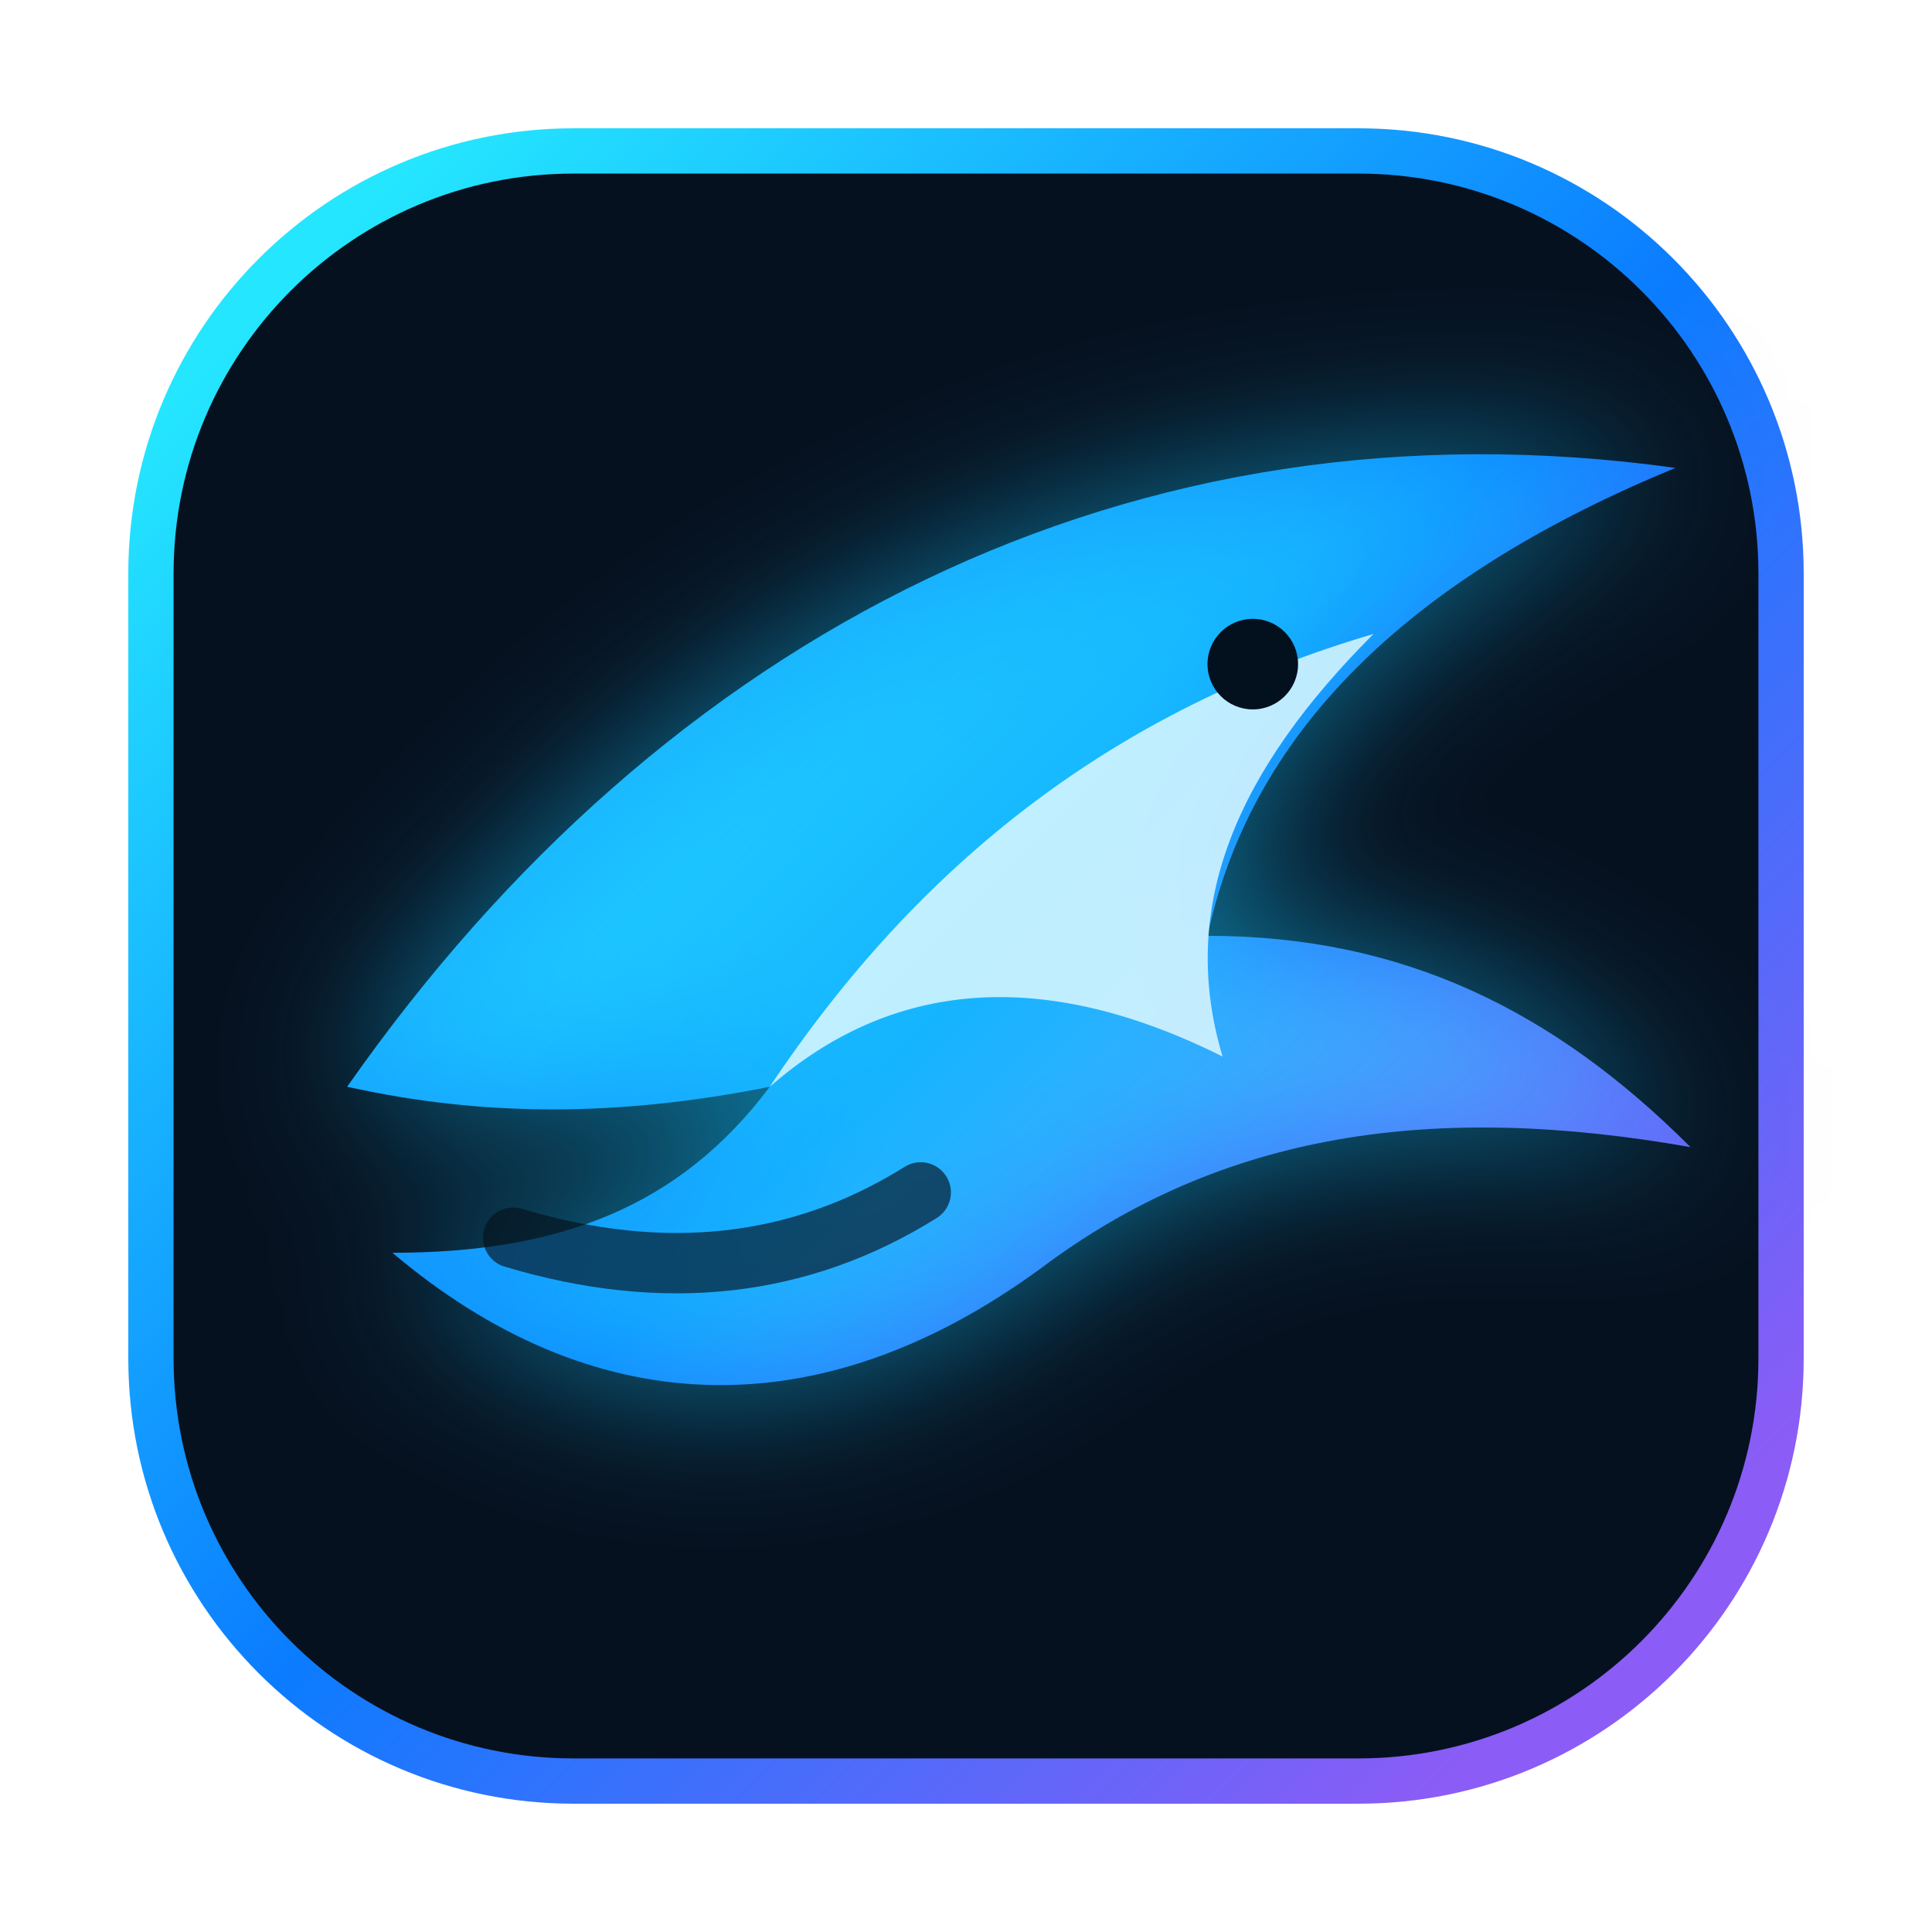
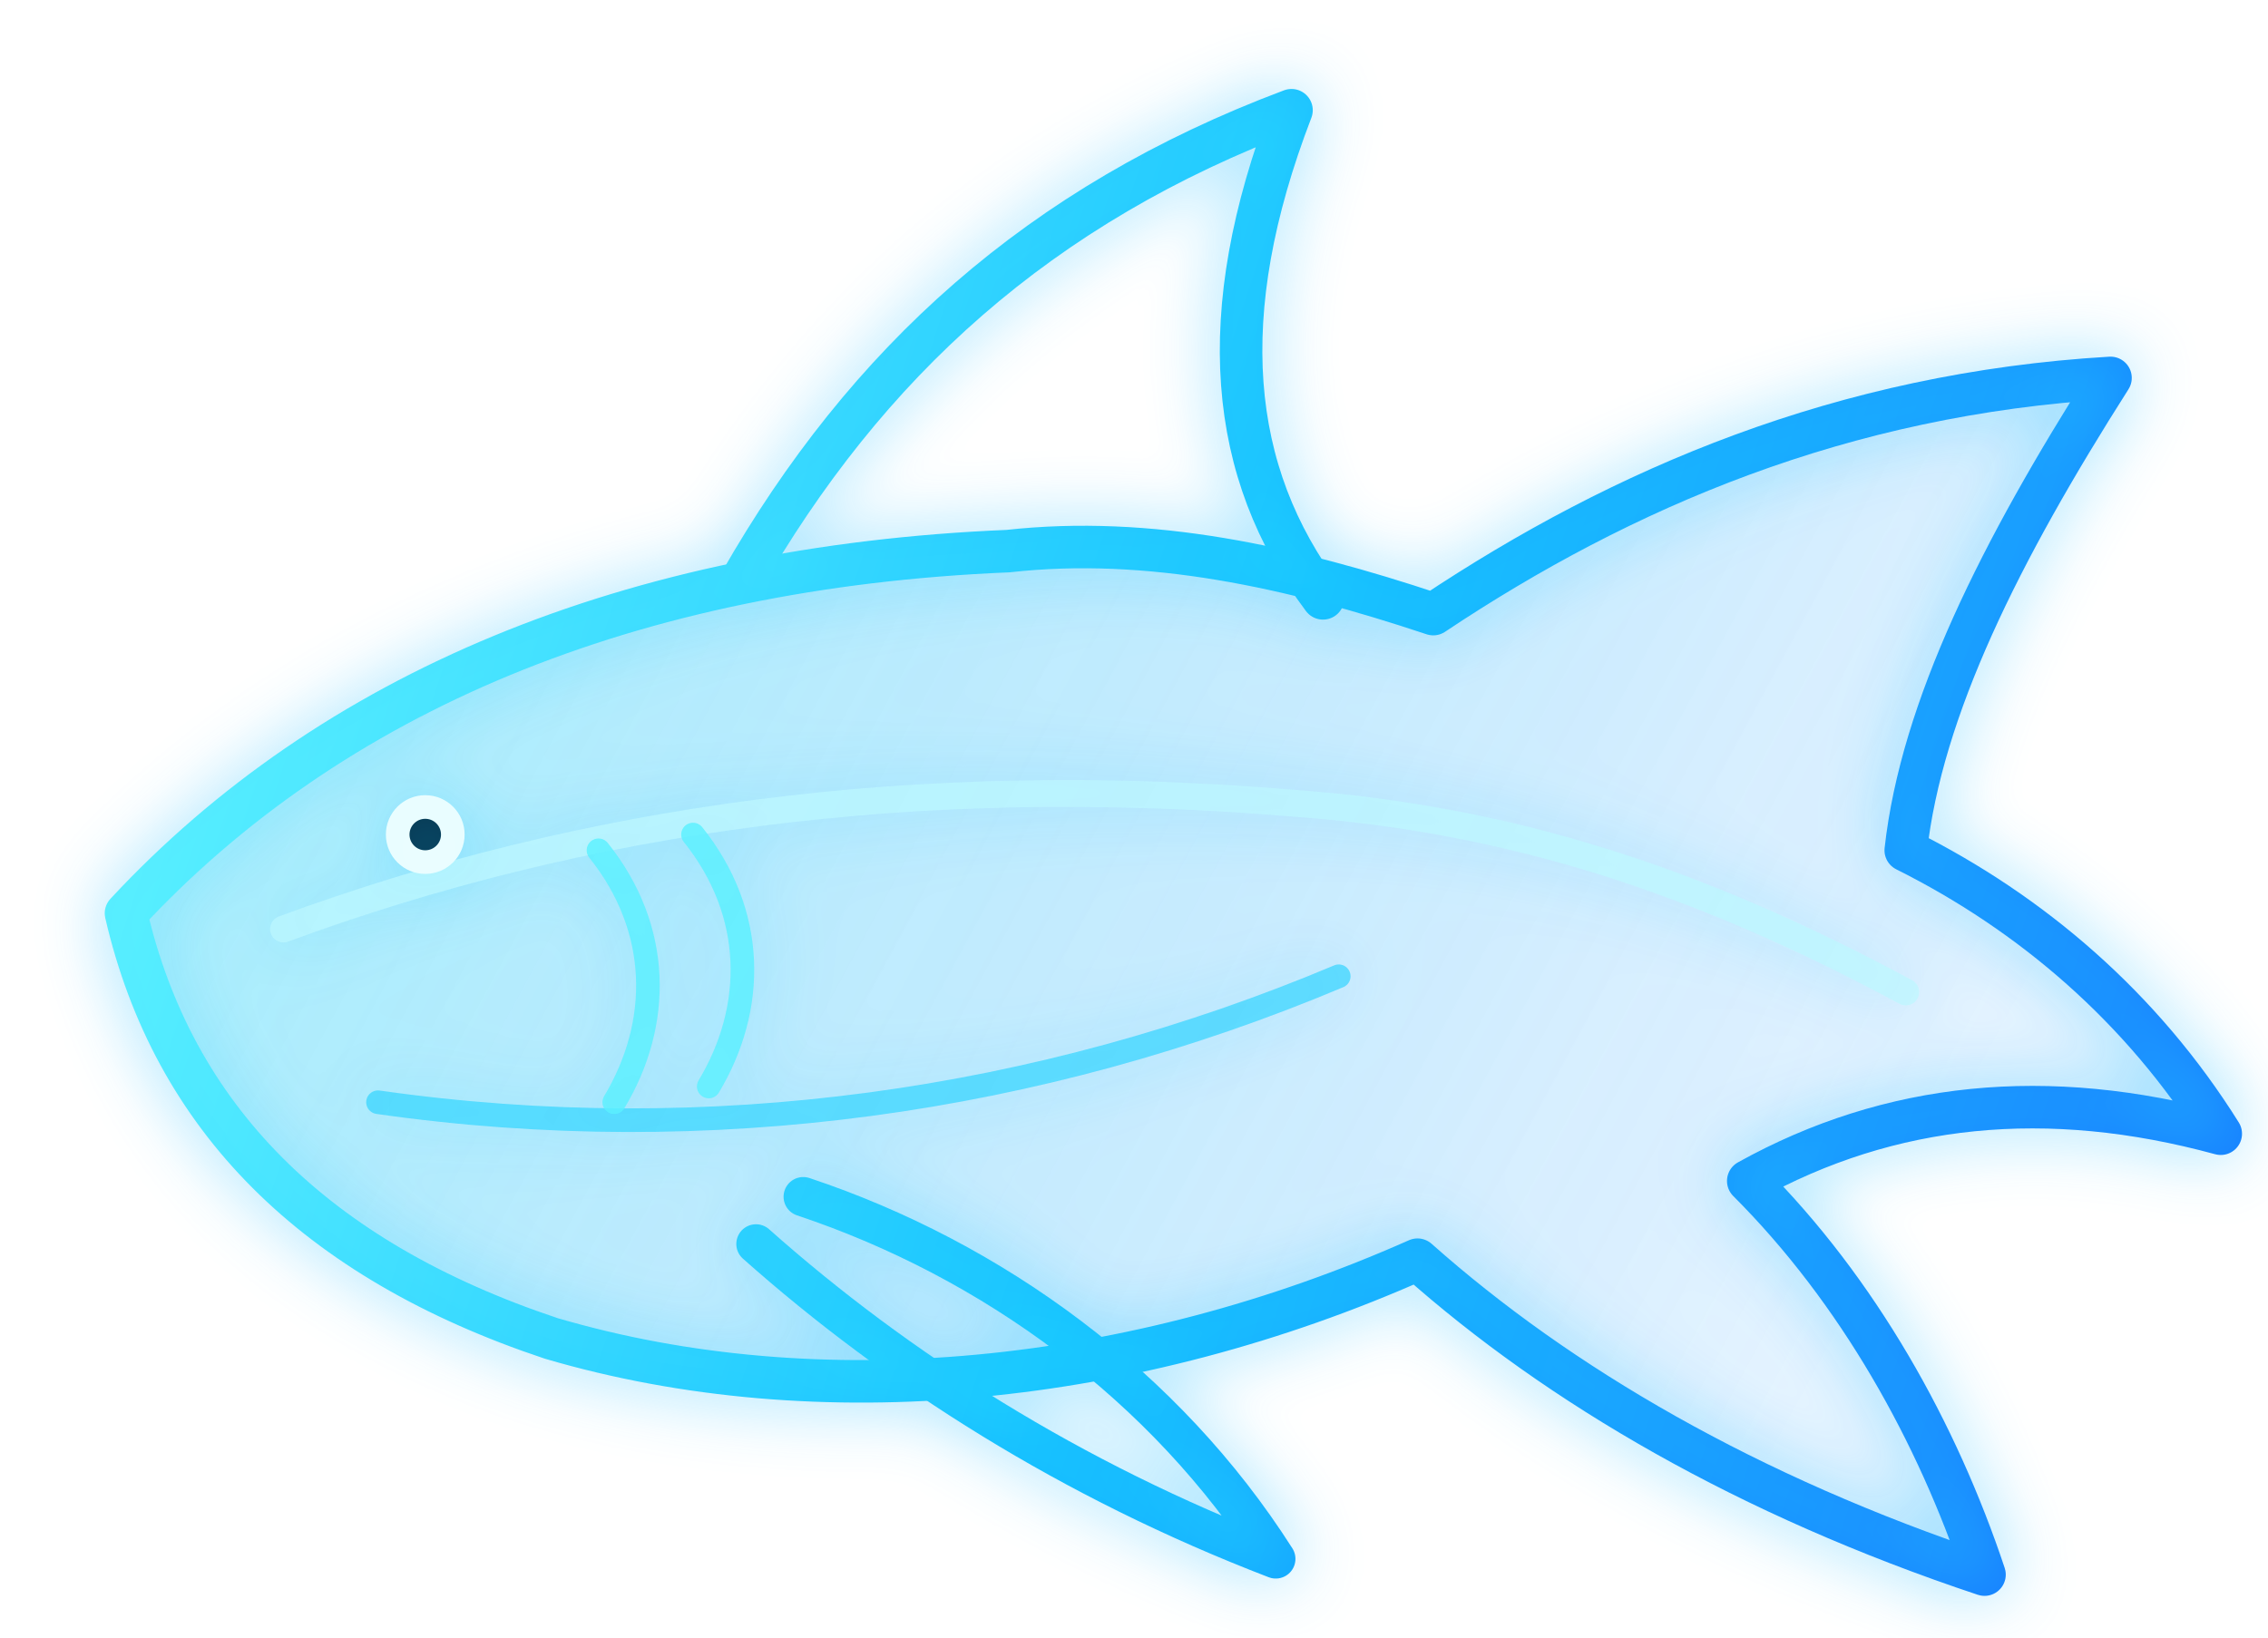
- <svg xmlns="http://www.w3.org/2000/svg" width="128" height="128" viewBox="0 0 128 128" fill="none" role="img" aria-label="NeMeSiS SHARK PRO">
+ <svg xmlns="http://www.w3.org/2000/svg" width="144" height="104" viewBox="0 0 144 104" fill="none" role="img" aria-label="NeMeSiS SHARK PRO">
  <defs>
-     <linearGradient id="g" x1="18" y1="20" x2="106" y2="108" gradientUnits="userSpaceOnUse">
-       <stop stop-color="#24E6FF" />
-       <stop offset="0.52" stop-color="#0B7CFF" />
-       <stop offset="1" stop-color="#8B5CF6" />
+     <linearGradient id="brand" x1="10" y1="38" x2="132" y2="78" gradientUnits="userSpaceOnUse">
+       <stop stop-color="#58EEFF" />
+       <stop offset="0.54" stop-color="#13B8FF" />
+       <stop offset="1" stop-color="#167CFF" />
    </linearGradient>
-     <filter id="glow" x="-30" y="-30" width="188" height="188" filterUnits="userSpaceOnUse" color-interpolation-filters="sRGB">
-       <feGaussianBlur stdDeviation="5" result="blur" />
-       <feColorMatrix in="blur" type="matrix" values="0 0 0 0 0.078 0 0 0 0 0.78 0 0 0 0 1 0 0 0 .55 0" />
+     <linearGradient id="body" x1="20" y1="34" x2="116" y2="86" gradientUnits="userSpaceOnUse">
+       <stop stop-color="#20D8F4" stop-opacity="0.3" />
+       <stop offset="1" stop-color="#087CFF" stop-opacity="0.08" />
+     </linearGradient>
+     <filter id="soft-glow" x="-20%" y="-30%" width="140%" height="160%" color-interpolation-filters="sRGB">
+       <feGaussianBlur stdDeviation="2.2" result="blur" />
+       <feColorMatrix in="blur" type="matrix" values="0 0 0 0 0.08 0 0 0 0 0.72 0 0 0 0 1 0 0 0 .42 0" />
      <feBlend in="SourceGraphic" mode="screen" />
    </filter>
  </defs>
-   <rect x="10" y="10" width="108" height="108" rx="28" fill="#06111F" stroke="url(#g)" stroke-width="3" />
-   <path filter="url(#glow)" d="M23 72C44 42 75 26 111 31C94 38 83 48 80 62C93 62 103 67 112 76C95 73 81 75 69 84C54 95 39 94 26 83C37 83 45 80 51 72C41 74 32 74 23 72Z" fill="url(#g)" />
-   <path d="M51 72C61 57 74 47 91 42C82 51 78 60 81 70C69 64 59 65 51 72Z" fill="#DFFAFF" fill-opacity=".84" />
-   <path d="M34 82C44 85 53 84 61 79" stroke="#04111B" stroke-width="4" stroke-linecap="round" opacity=".65" />
-   <circle cx="83" cy="44" r="3" fill="#03101E" />
+   <g filter="url(#soft-glow)">
+     <path d="M8 58C21 44 40 36 64 35C73 34 82 36 91 39C103 31 117 25 134 24C127 35 122 45 121 54C129 58 136 64 141 72C130 69 120 70 111 75C118 82 123 91 126 100C111 95 99 88 90 80C72 88 52 90 35 85C20 80 11 71 8 58Z" fill="url(#body)" stroke="url(#brand)" stroke-width="2.7" stroke-linejoin="round" />
+     <path d="M47 37C55 23 66 13 82 7C77 20 78 30 84 38" stroke="url(#brand)" stroke-width="2.7" stroke-linecap="round" stroke-linejoin="round" />
+     <path d="M51 76C63 80 74 88 81 99C68 94 57 87 48 79" stroke="url(#brand)" stroke-width="2.5" stroke-linecap="round" stroke-linejoin="round" />
+     <path d="M18 59C37 52 58 49 82 51C96 52 108 56 121 63" stroke="#BDF7FF" stroke-opacity="0.72" stroke-width="1.7" stroke-linecap="round" />
+     <path d="M24 70C45 73 66 70 85 62" stroke="#28CEFF" stroke-opacity="0.66" stroke-width="1.5" stroke-linecap="round" />
+     <path d="M38 54C42 59 42 65 39 70M44 53C48 58 48 64 45 69" stroke="#58EEFF" stroke-opacity="0.82" stroke-width="1.5" stroke-linecap="round" />
+     <circle cx="27" cy="53" r="2.5" fill="#E9FDFF" />
+     <circle cx="27" cy="53" r="1" fill="#02101D" />
+   </g>
</svg>
